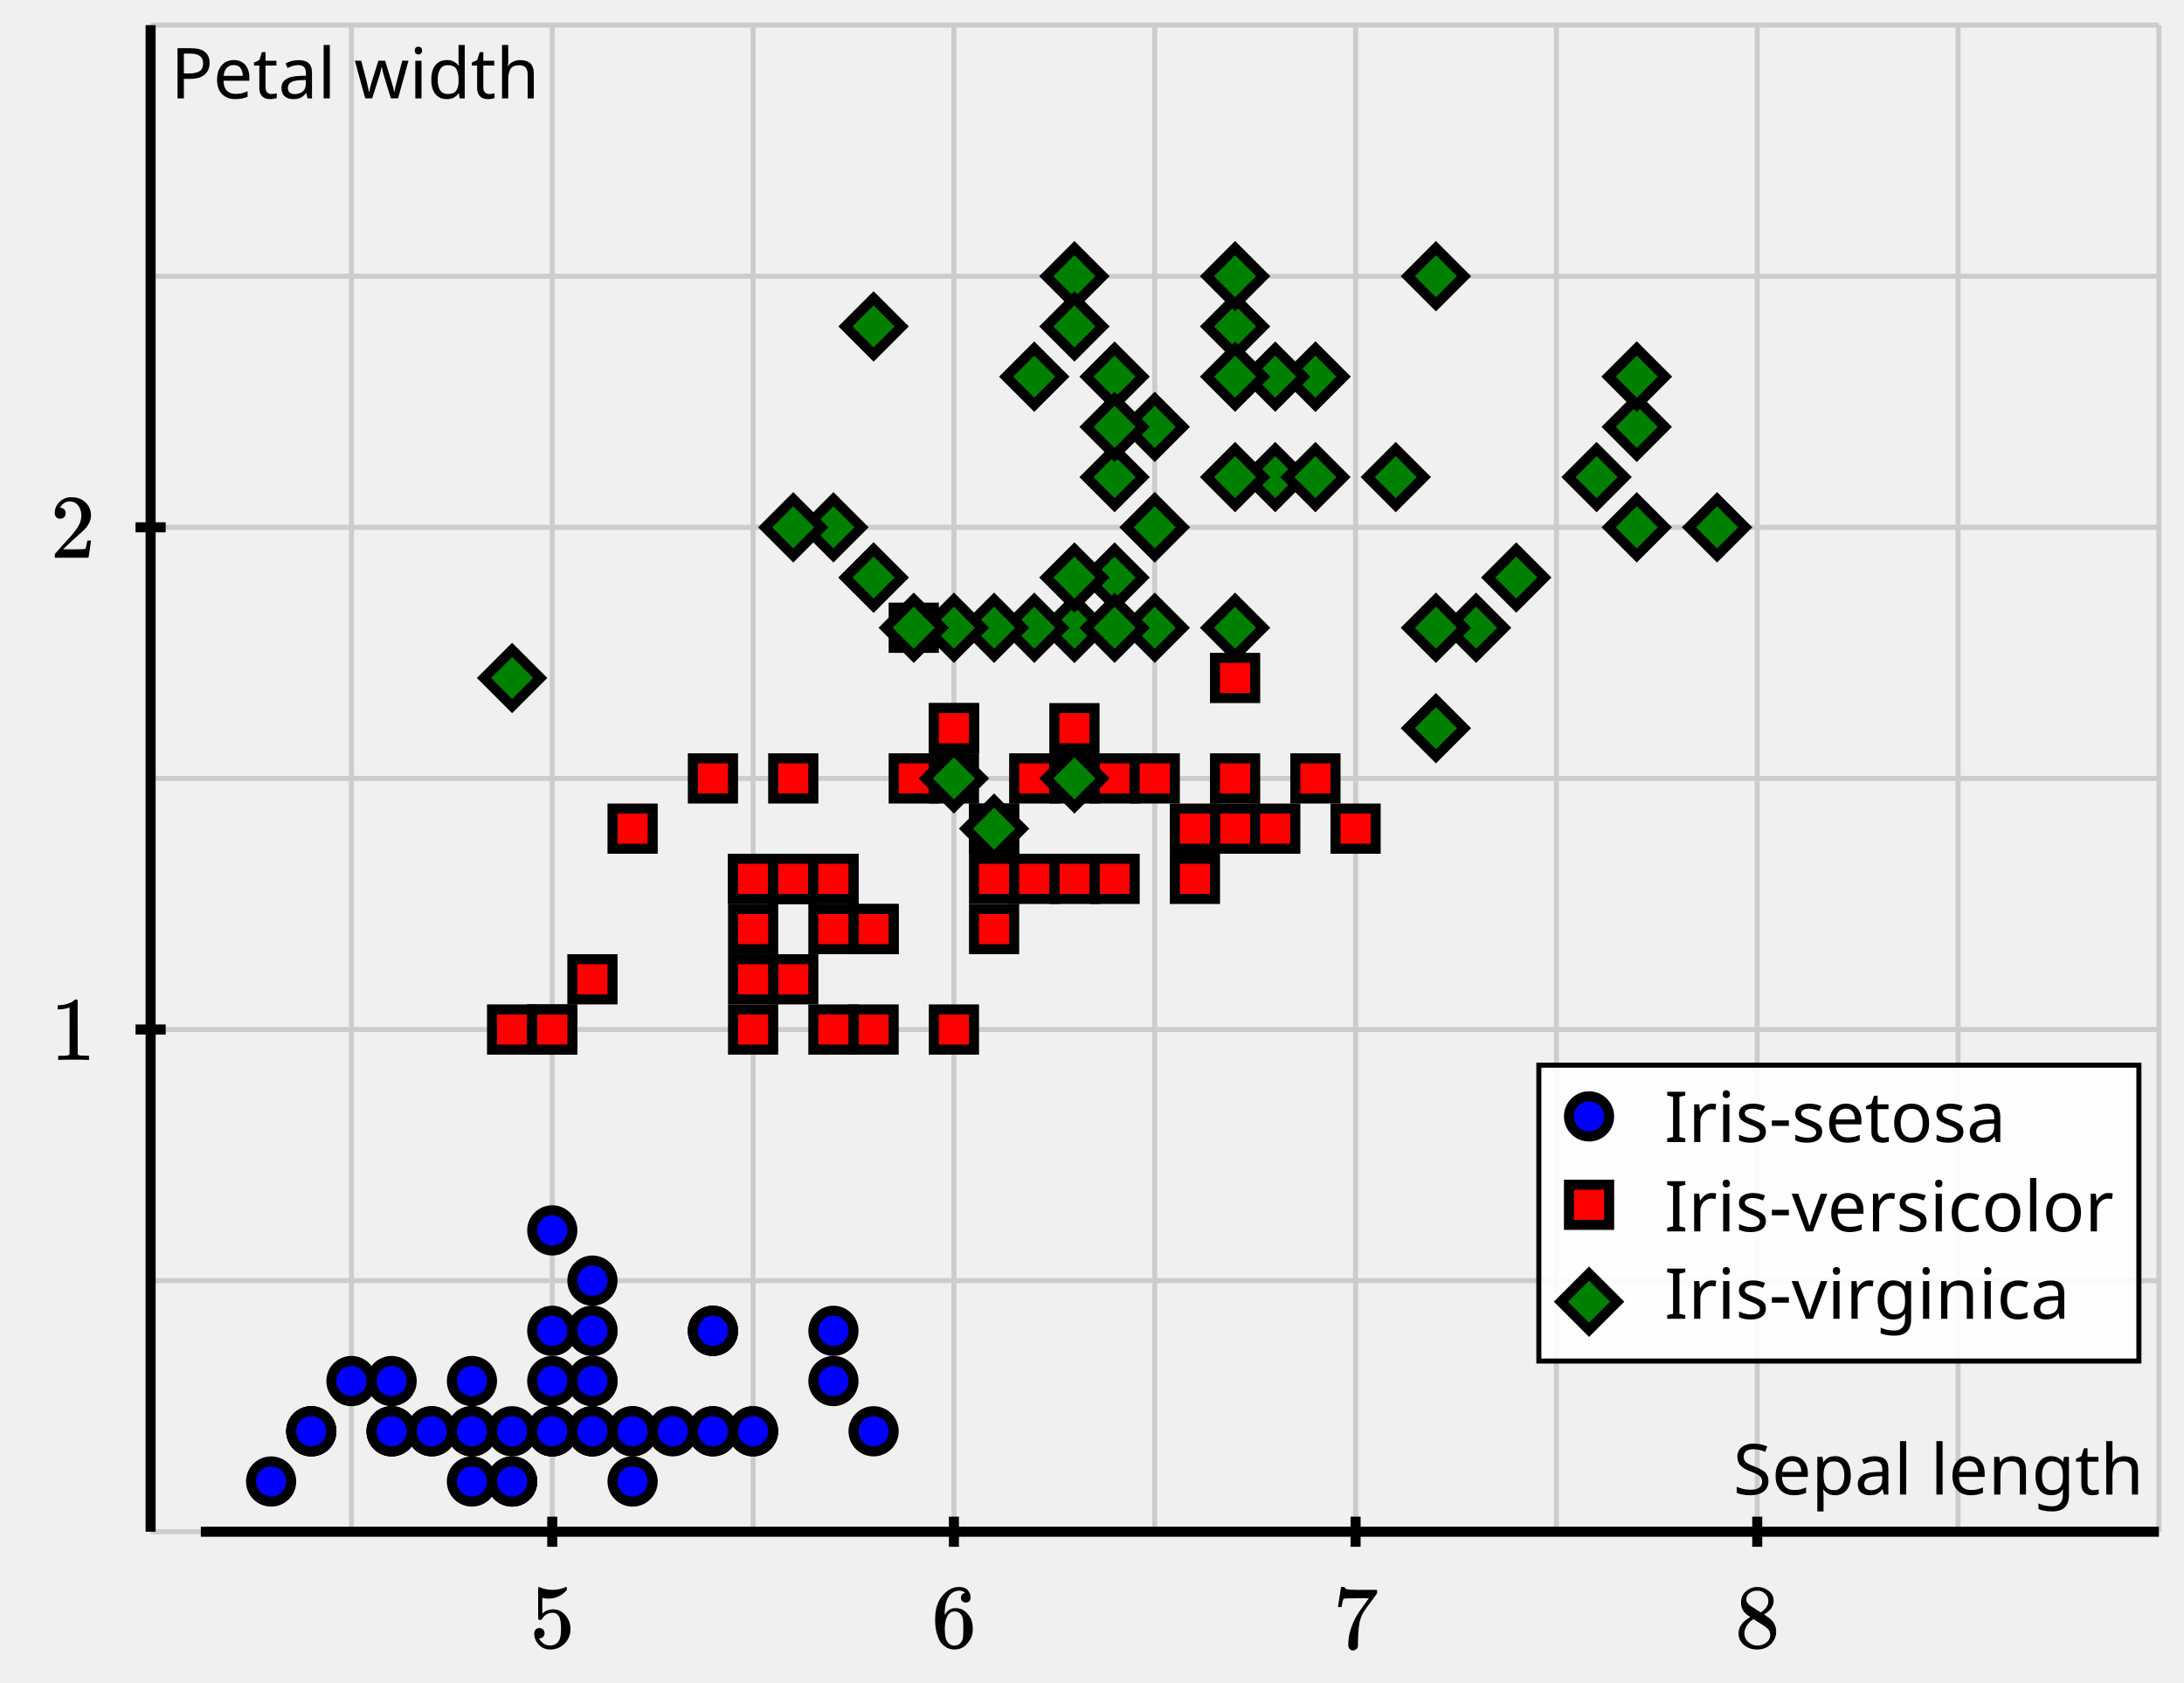
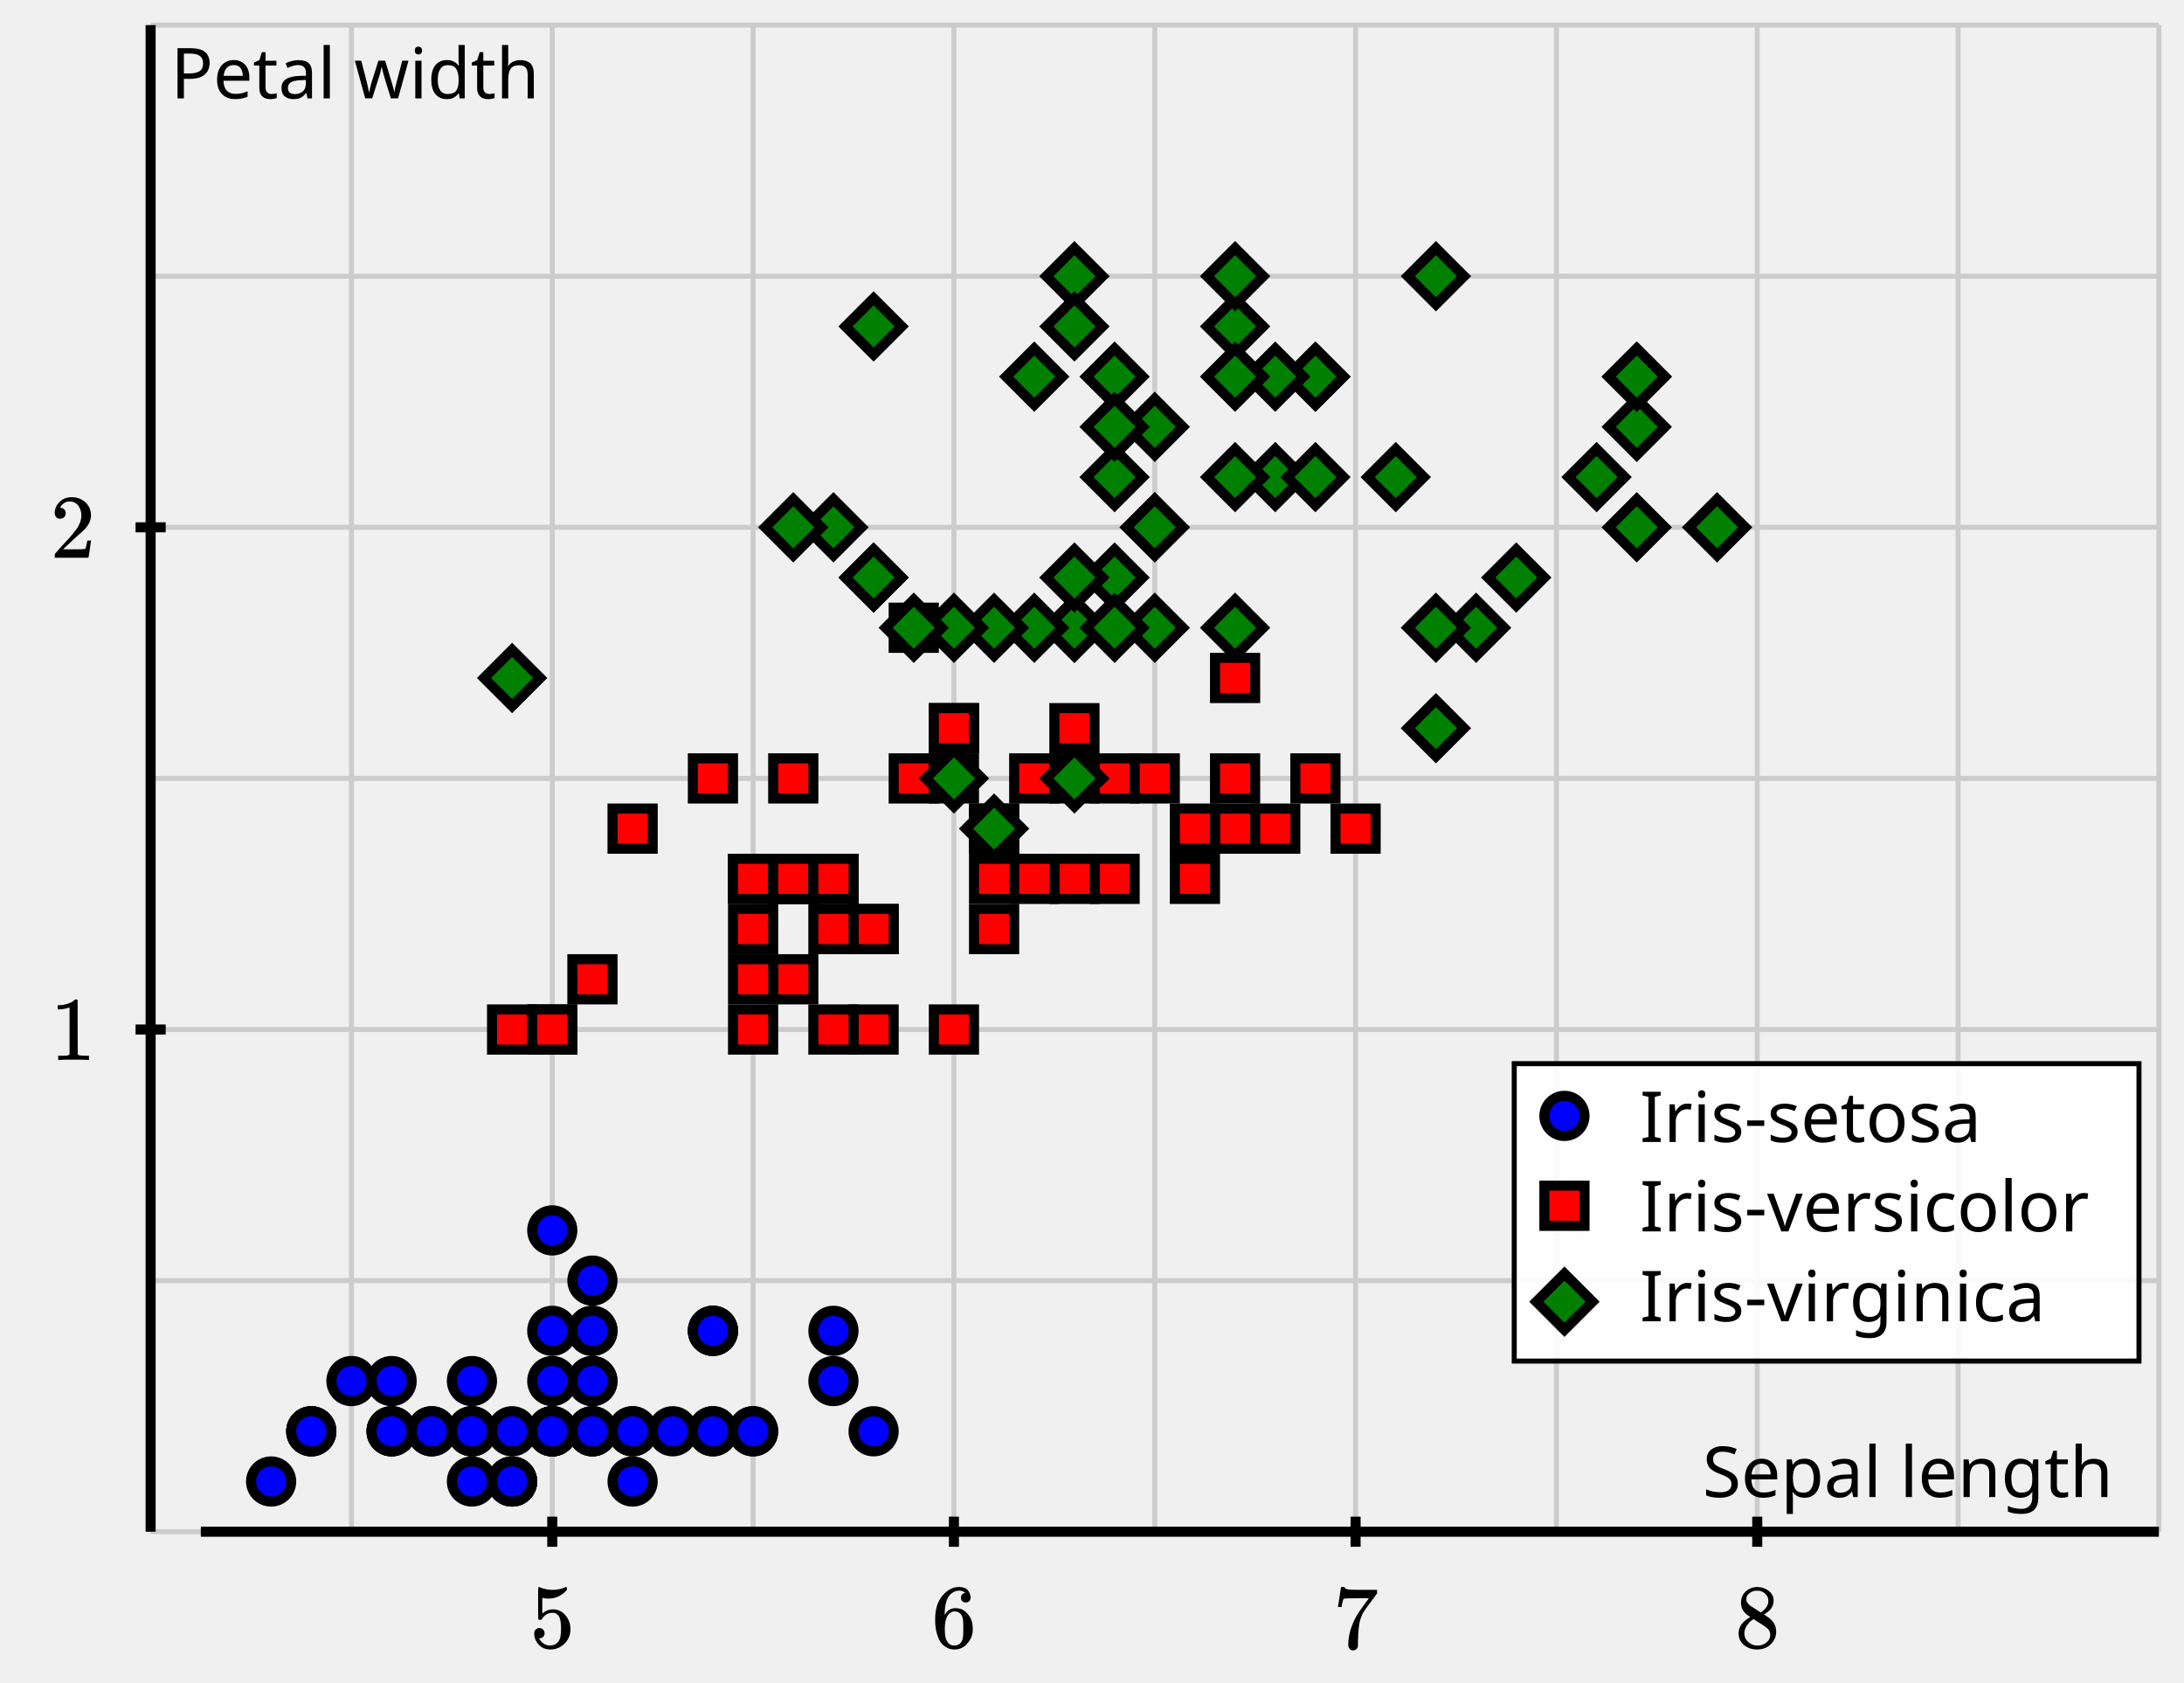
<svg xmlns="http://www.w3.org/2000/svg" xmlns:xlink="http://www.w3.org/1999/xlink" id="iris_scatter-figure" width="435" height="335" viewBox="0 0 435 335">
  <defs>
    <clipPath id="iris_scatter-__clipPath-0">
      <rect x="30.0" y="5.0" width="400.0" height="300.0" />
    </clipPath>
    <clipPath id="iris_scatter-__clipPath-1">
      <rect x="30.0" y="5.0" width="400.0" height="300.0" />
    </clipPath>
  </defs>
  <g id="iris_scatter-grid-axes">
    <g id="iris_scatter-grid" stroke="#ccc" stroke-width="1">
      <line x1="30.0" y1="305.0" x2="30.0" y2="5.0" />
      <line x1="70.0" y1="305.0" x2="70.0" y2="5.0" />
      <line x1="110.0" y1="305.0" x2="110.0" y2="5.0" />
      <line x1="150.0" y1="305.0" x2="150.0" y2="5.0" />
      <line x1="190.0" y1="305.0" x2="190.0" y2="5.0" />
      <line x1="230.0" y1="305.0" x2="230.0" y2="5.0" />
      <line x1="270.0" y1="305.0" x2="270.0" y2="5.0" />
      <line x1="310.0" y1="305.0" x2="310.0" y2="5.0" />
      <line x1="350.0" y1="305.0" x2="350.0" y2="5.0" />
      <line x1="390.0" y1="305.0" x2="390.0" y2="5.0" />
      <line x1="430.0" y1="305.0" x2="430.0" y2="5.0" />
      <line x1="30.0" y1="305.0" x2="430.0" y2="305.0" />
      <line x1="30.0" y1="255.0" x2="430.0" y2="255.0" />
      <line x1="30.0" y1="205.0" x2="430.0" y2="205.0" />
      <line x1="30.0" y1="155.0" x2="430.0" y2="155.0" />
      <line x1="30.0" y1="105.0" x2="430.0" y2="105.0" />
      <line x1="30.0" y1="55.0" x2="430.0" y2="55.0" />
      <line x1="30.0" y1="5.0" x2="430.0" y2="5.0" />
    </g>
    <g id="iris_scatter-axes" stroke="black" stroke-width="2">
      <line id="iris_scatter-__line-18" x1="40.0" y1="305.0" x2="430.0" y2="305.0" stroke="black" stroke-width="2" />
      <g>
        <line id="iris_scatter-__line-19" x1="110.0" y1="308.0" x2="110.0" y2="302.0" />
        <line id="iris_scatter-__line-20" x1="190.0" y1="308.0" x2="190.0" y2="302.0" />
        <line id="iris_scatter-__line-21" x1="270.0" y1="308.0" x2="270.0" y2="302.0" />
        <line id="iris_scatter-__line-22" x1="350.0" y1="308.0" x2="350.0" y2="302.0" />
      </g>
      <line id="iris_scatter-__line-23" x1="30.0" y1="305.0" x2="30.0" y2="5.0" stroke="black" stroke-width="2" />
      <g>
        <line id="iris_scatter-__line-24" x1="27.0" y1="205.0" x2="33.0" y2="205.0" />
        <line id="iris_scatter-__line-25" x1="27.0" y1="105.0" x2="33.0" y2="105.0" />
      </g>
    </g>
-     <g id="iris_scatter-__label-0" transform="translate(427.0,301.0) translate(-81.8,-14.0)">
+     <g id="iris_scatter-__label-0" transform="translate(427.0,301.0) translate(-87.9,-13.5)">
      <g id="iris_scatter-__g-1">
        <text font-family="sans-serif" font-size="14" x="0.0" y="10.6">Sepal length</text>
      </g>
    </g>
    <g id="iris_scatter-__label-1" transform="translate(34.0,9.0) translate(0.0,-0.0)">
      <g id="iris_scatter-__g-2">
        <text font-family="sans-serif" font-size="14" x="0.0" y="10.6">Petal width</text>
      </g>
    </g>
    <g id="iris_scatter-__label-2" transform="translate(110.0,316.0) translate(-4.5,-0.0)">
      <g id="iris_scatter-__g-3">
        <svg style="vertical-align: -0.400px" width="9.048px" height="12.456px" role="img" focusable="false" viewBox="0 -666 500 688" x="0.0" y="0.0">
          <defs>
            <path id="iris_scatter-MJX-1-TEX-N-35" d="M164 157Q164 133 148 117T109 101H102Q148 22 224 22Q294 22 326 82Q345 115 345 210Q345 313 318 349Q292 382 260 382H254Q176 382 136 314Q132 307 129 306T114 304Q97 304 95 310Q93 314 93 485V614Q93 664 98 664Q100 666 102 666Q103 666 123 658T178 642T253 634Q324 634 389 662Q397 666 402 666Q410 666 410 648V635Q328 538 205 538Q174 538 149 544L139 546V374Q158 388 169 396T205 412T256 420Q337 420 393 355T449 201Q449 109 385 44T229 -22Q148 -22 99 32T50 154Q50 178 61 192T84 210T107 214Q132 214 148 197T164 157Z" />
          </defs>
          <g stroke="currentColor" fill="currentColor" stroke-width="0" transform="scale(1,-1)">
            <g data-mml-node="math">
              <g data-mml-node="mtext" data-semantic-type="text" data-semantic-role="integer" data-semantic-font="normal" data-semantic-annotation="clearspeak:unit" data-semantic-id="0" data-semantic-speech="5">
                <use data-c="35" xlink:href="#iris_scatter-MJX-1-TEX-N-35" />
              </g>
            </g>
          </g>
        </svg>
      </g>
    </g>
    <g id="iris_scatter-__label-3" transform="translate(190.0,316.0) translate(-4.5,-0.0)">
      <g id="iris_scatter-__g-4">
        <svg style="vertical-align: -0.400px" width="9.048px" height="12.456px" role="img" focusable="false" viewBox="0 -666 500 688" x="0.0" y="0.0">
          <defs>
            <path id="iris_scatter-MJX-2-TEX-N-36" d="M42 313Q42 476 123 571T303 666Q372 666 402 630T432 550Q432 525 418 510T379 495Q356 495 341 509T326 548Q326 592 373 601Q351 623 311 626Q240 626 194 566Q147 500 147 364L148 360Q153 366 156 373Q197 433 263 433H267Q313 433 348 414Q372 400 396 374T435 317Q456 268 456 210V192Q456 169 451 149Q440 90 387 34T253 -22Q225 -22 199 -14T143 16T92 75T56 172T42 313ZM257 397Q227 397 205 380T171 335T154 278T148 216Q148 133 160 97T198 39Q222 21 251 21Q302 21 329 59Q342 77 347 104T352 209Q352 289 347 316T329 361Q302 397 257 397Z" />
          </defs>
          <g stroke="currentColor" fill="currentColor" stroke-width="0" transform="scale(1,-1)">
            <g data-mml-node="math">
              <g data-mml-node="mtext" data-semantic-type="text" data-semantic-role="integer" data-semantic-font="normal" data-semantic-annotation="clearspeak:unit" data-semantic-id="0" data-semantic-speech="6">
                <use data-c="36" xlink:href="#iris_scatter-MJX-2-TEX-N-36" />
              </g>
            </g>
          </g>
        </svg>
      </g>
    </g>
    <g id="iris_scatter-__label-4" transform="translate(270.0,316.0) translate(-4.5,-0.0)">
      <g id="iris_scatter-__g-5">
        <svg style="vertical-align: -0.400px" width="9.048px" height="12.632px" role="img" focusable="false" viewBox="0 -676 500 698" x="0.0" y="0.0">
          <defs>
            <path id="iris_scatter-MJX-3-TEX-N-37" d="M55 458Q56 460 72 567L88 674Q88 676 108 676H128V672Q128 662 143 655T195 646T364 644H485V605L417 512Q408 500 387 472T360 435T339 403T319 367T305 330T292 284T284 230T278 162T275 80Q275 66 275 52T274 28V19Q270 2 255 -10T221 -22Q210 -22 200 -19T179 0T168 40Q168 198 265 368Q285 400 349 489L395 552H302Q128 552 119 546Q113 543 108 522T98 479L95 458V455H55V458Z" />
          </defs>
          <g stroke="currentColor" fill="currentColor" stroke-width="0" transform="scale(1,-1)">
            <g data-mml-node="math">
              <g data-mml-node="mtext" data-semantic-type="text" data-semantic-role="integer" data-semantic-font="normal" data-semantic-annotation="clearspeak:unit" data-semantic-id="0" data-semantic-speech="7">
                <use data-c="37" xlink:href="#iris_scatter-MJX-3-TEX-N-37" />
              </g>
            </g>
          </g>
        </svg>
      </g>
    </g>
    <g id="iris_scatter-__label-5" transform="translate(350.0,316.0) translate(-4.5,-0.0)">
      <g id="iris_scatter-__g-6">
        <svg style="vertical-align: -0.400px" width="9.048px" height="12.456px" role="img" focusable="false" viewBox="0 -666 500 688" x="0.0" y="0.0">
          <defs>
            <path id="iris_scatter-MJX-4-TEX-N-38" d="M70 417T70 494T124 618T248 666Q319 666 374 624T429 515Q429 485 418 459T392 417T361 389T335 371T324 363L338 354Q352 344 366 334T382 323Q457 264 457 174Q457 95 399 37T249 -22Q159 -22 101 29T43 155Q43 263 172 335L154 348Q133 361 127 368Q70 417 70 494ZM286 386L292 390Q298 394 301 396T311 403T323 413T334 425T345 438T355 454T364 471T369 491T371 513Q371 556 342 586T275 624Q268 625 242 625Q201 625 165 599T128 534Q128 511 141 492T167 463T217 431Q224 426 228 424L286 386ZM250 21Q308 21 350 55T392 137Q392 154 387 169T375 194T353 216T330 234T301 253T274 270Q260 279 244 289T218 306L210 311Q204 311 181 294T133 239T107 157Q107 98 150 60T250 21Z" />
          </defs>
          <g stroke="currentColor" fill="currentColor" stroke-width="0" transform="scale(1,-1)">
            <g data-mml-node="math">
              <g data-mml-node="mtext" data-semantic-type="text" data-semantic-role="integer" data-semantic-font="normal" data-semantic-annotation="clearspeak:unit" data-semantic-id="0" data-semantic-speech="8">
                <use data-c="38" xlink:href="#iris_scatter-MJX-4-TEX-N-38" />
              </g>
            </g>
          </g>
        </svg>
      </g>
    </g>
    <g id="iris_scatter-__label-6" transform="translate(19.0,205.0) translate(-9.0,-6.0)">
      <g id="iris_scatter-__g-7">
        <svg style="vertical-align: 0.000px" width="9.048px" height="12.056px" role="img" focusable="false" viewBox="0 -666 500 666" x="0.0" y="0.0">
          <defs>
            <path id="iris_scatter-MJX-5-TEX-N-31" d="M213 578L200 573Q186 568 160 563T102 556H83V602H102Q149 604 189 617T245 641T273 663Q275 666 285 666Q294 666 302 660V361L303 61Q310 54 315 52T339 48T401 46H427V0H416Q395 3 257 3Q121 3 100 0H88V46H114Q136 46 152 46T177 47T193 50T201 52T207 57T213 61V578Z" />
          </defs>
          <g stroke="currentColor" fill="currentColor" stroke-width="0" transform="scale(1,-1)">
            <g data-mml-node="math">
              <g data-mml-node="mtext" data-semantic-type="text" data-semantic-role="integer" data-semantic-font="normal" data-semantic-annotation="clearspeak:unit" data-semantic-id="0" data-semantic-speech="1">
                <use data-c="31" xlink:href="#iris_scatter-MJX-5-TEX-N-31" />
              </g>
            </g>
          </g>
        </svg>
      </g>
    </g>
    <g id="iris_scatter-__label-7" transform="translate(19.0,105.0) translate(-9.0,-6.0)">
      <g id="iris_scatter-__g-8">
        <svg style="vertical-align: 0.000px" width="9.048px" height="12.056px" role="img" focusable="false" viewBox="0 -666 500 666" x="0.0" y="0.0">
          <defs>
            <path id="iris_scatter-MJX-6-TEX-N-32" d="M109 429Q82 429 66 447T50 491Q50 562 103 614T235 666Q326 666 387 610T449 465Q449 422 429 383T381 315T301 241Q265 210 201 149L142 93L218 92Q375 92 385 97Q392 99 409 186V189H449V186Q448 183 436 95T421 3V0H50V19V31Q50 38 56 46T86 81Q115 113 136 137Q145 147 170 174T204 211T233 244T261 278T284 308T305 340T320 369T333 401T340 431T343 464Q343 527 309 573T212 619Q179 619 154 602T119 569T109 550Q109 549 114 549Q132 549 151 535T170 489Q170 464 154 447T109 429Z" />
          </defs>
          <g stroke="currentColor" fill="currentColor" stroke-width="0" transform="scale(1,-1)">
            <g data-mml-node="math">
              <g data-mml-node="mtext" data-semantic-type="text" data-semantic-role="integer" data-semantic-font="normal" data-semantic-annotation="clearspeak:unit" data-semantic-id="0" data-semantic-speech="2">
                <use data-c="32" xlink:href="#iris_scatter-MJX-6-TEX-N-32" />
              </g>
            </g>
          </g>
        </svg>
      </g>
    </g>
  </g>
  <g id="iris_scatter-setosa">
    <circle id="iris_scatter-setosa-point-point_0" cx="118.0" cy="285.0" r="4" stroke="black" stroke-width="2" fill="blue" />
    <circle id="iris_scatter-setosa-point-point_1" cx="102.0" cy="285.0" r="4" stroke="black" stroke-width="2" fill="blue" />
    <circle id="iris_scatter-setosa-point-point_2" cx="86.0" cy="285.0" r="4" stroke="black" stroke-width="2" fill="blue" />
    <circle id="iris_scatter-setosa-point-point_3" cx="78.0" cy="285.0" r="4" stroke="black" stroke-width="2" fill="blue" />
    <circle id="iris_scatter-setosa-point-point_4" cx="110.0" cy="285.0" r="4" stroke="black" stroke-width="2" fill="blue" />
    <circle id="iris_scatter-setosa-point-point_5" cx="142.0" cy="265.0" r="4" stroke="black" stroke-width="2" fill="blue" />
    <circle id="iris_scatter-setosa-point-point_6" cx="78.0" cy="275.0" r="4" stroke="black" stroke-width="2" fill="blue" />
    <circle id="iris_scatter-setosa-point-point_7" cx="110.0" cy="285.0" r="4" stroke="black" stroke-width="2" fill="blue" />
    <circle id="iris_scatter-setosa-point-point_8" cx="62.0" cy="285.0" r="4" stroke="black" stroke-width="2" fill="blue" />
    <circle id="iris_scatter-setosa-point-point_9" cx="102.0" cy="295.0" r="4" stroke="black" stroke-width="2" fill="blue" />
    <circle id="iris_scatter-setosa-point-point_10" cx="142.0" cy="285.0" r="4" stroke="black" stroke-width="2" fill="blue" />
    <circle id="iris_scatter-setosa-point-point_11" cx="94.0" cy="285.0" r="4" stroke="black" stroke-width="2" fill="blue" />
    <circle id="iris_scatter-setosa-point-point_12" cx="94.0" cy="295.0" r="4" stroke="black" stroke-width="2" fill="blue" />
    <circle id="iris_scatter-setosa-point-point_13" cx="54.0" cy="295.0" r="4" stroke="black" stroke-width="2" fill="blue" />
    <circle id="iris_scatter-setosa-point-point_14" cx="174.0" cy="285.0" r="4" stroke="black" stroke-width="2" fill="blue" />
    <circle id="iris_scatter-setosa-point-point_15" cx="166.0" cy="265.0" r="4" stroke="black" stroke-width="2" fill="blue" />
    <circle id="iris_scatter-setosa-point-point_16" cx="142.0" cy="265.0" r="4" stroke="black" stroke-width="2" fill="blue" />
    <circle id="iris_scatter-setosa-point-point_17" cx="118.0" cy="275.0" r="4" stroke="black" stroke-width="2" fill="blue" />
    <circle id="iris_scatter-setosa-point-point_18" cx="166.0" cy="275.0" r="4" stroke="black" stroke-width="2" fill="blue" />
    <circle id="iris_scatter-setosa-point-point_19" cx="118.0" cy="275.0" r="4" stroke="black" stroke-width="2" fill="blue" />
    <circle id="iris_scatter-setosa-point-point_20" cx="142.0" cy="285.0" r="4" stroke="black" stroke-width="2" fill="blue" />
    <circle id="iris_scatter-setosa-point-point_21" cx="118.0" cy="265.0" r="4" stroke="black" stroke-width="2" fill="blue" />
    <circle id="iris_scatter-setosa-point-point_22" cx="78.0" cy="285.0" r="4" stroke="black" stroke-width="2" fill="blue" />
    <circle id="iris_scatter-setosa-point-point_23" cx="118.0" cy="255.0" r="4" stroke="black" stroke-width="2" fill="blue" />
    <circle id="iris_scatter-setosa-point-point_24" cx="94.0" cy="285.0" r="4" stroke="black" stroke-width="2" fill="blue" />
    <circle id="iris_scatter-setosa-point-point_25" cx="110.0" cy="285.0" r="4" stroke="black" stroke-width="2" fill="blue" />
    <circle id="iris_scatter-setosa-point-point_26" cx="110.0" cy="265.0" r="4" stroke="black" stroke-width="2" fill="blue" />
    <circle id="iris_scatter-setosa-point-point_27" cx="126.0" cy="285.0" r="4" stroke="black" stroke-width="2" fill="blue" />
    <circle id="iris_scatter-setosa-point-point_28" cx="126.0" cy="285.0" r="4" stroke="black" stroke-width="2" fill="blue" />
    <circle id="iris_scatter-setosa-point-point_29" cx="86.0" cy="285.0" r="4" stroke="black" stroke-width="2" fill="blue" />
    <circle id="iris_scatter-setosa-point-point_30" cx="94.0" cy="285.0" r="4" stroke="black" stroke-width="2" fill="blue" />
    <circle id="iris_scatter-setosa-point-point_31" cx="142.0" cy="265.0" r="4" stroke="black" stroke-width="2" fill="blue" />
    <circle id="iris_scatter-setosa-point-point_32" cx="126.0" cy="295.0" r="4" stroke="black" stroke-width="2" fill="blue" />
    <circle id="iris_scatter-setosa-point-point_33" cx="150.0" cy="285.0" r="4" stroke="black" stroke-width="2" fill="blue" />
    <circle id="iris_scatter-setosa-point-point_34" cx="102.0" cy="295.0" r="4" stroke="black" stroke-width="2" fill="blue" />
    <circle id="iris_scatter-setosa-point-point_35" cx="110.0" cy="285.0" r="4" stroke="black" stroke-width="2" fill="blue" />
    <circle id="iris_scatter-setosa-point-point_36" cx="150.0" cy="285.0" r="4" stroke="black" stroke-width="2" fill="blue" />
    <circle id="iris_scatter-setosa-point-point_37" cx="102.0" cy="295.0" r="4" stroke="black" stroke-width="2" fill="blue" />
    <circle id="iris_scatter-setosa-point-point_38" cx="62.0" cy="285.0" r="4" stroke="black" stroke-width="2" fill="blue" />
    <circle id="iris_scatter-setosa-point-point_39" cx="118.0" cy="285.0" r="4" stroke="black" stroke-width="2" fill="blue" />
    <circle id="iris_scatter-setosa-point-point_40" cx="110.0" cy="275.0" r="4" stroke="black" stroke-width="2" fill="blue" />
    <circle id="iris_scatter-setosa-point-point_41" cx="70.0" cy="275.0" r="4" stroke="black" stroke-width="2" fill="blue" />
    <circle id="iris_scatter-setosa-point-point_42" cx="62.0" cy="285.0" r="4" stroke="black" stroke-width="2" fill="blue" />
    <circle id="iris_scatter-setosa-point-point_43" cx="110.0" cy="245.0" r="4" stroke="black" stroke-width="2" fill="blue" />
    <circle id="iris_scatter-setosa-point-point_44" cx="118.0" cy="265.0" r="4" stroke="black" stroke-width="2" fill="blue" />
    <circle id="iris_scatter-setosa-point-point_45" cx="94.0" cy="275.0" r="4" stroke="black" stroke-width="2" fill="blue" />
    <circle id="iris_scatter-setosa-point-point_46" cx="118.0" cy="285.0" r="4" stroke="black" stroke-width="2" fill="blue" />
    <circle id="iris_scatter-setosa-point-point_47" cx="78.0" cy="285.0" r="4" stroke="black" stroke-width="2" fill="blue" />
    <circle id="iris_scatter-setosa-point-point_48" cx="134.0" cy="285.0" r="4" stroke="black" stroke-width="2" fill="blue" />
    <circle id="iris_scatter-setosa-point-point_49" cx="110.0" cy="285.0" r="4" stroke="black" stroke-width="2" fill="blue" />
  </g>
  <g id="iris_scatter-versicolor">
    <rect id="iris_scatter-versicolor-point-point_0" x="266.0" y="161.0" width="8.0" height="8.0" stroke="black" stroke-width="2" fill="red" />
    <rect id="iris_scatter-versicolor-point-point_1" x="218.0" y="151.0" width="8.0" height="8.0" stroke="black" stroke-width="2" fill="red" />
    <rect id="iris_scatter-versicolor-point-point_2" x="258.0" y="151.0" width="8.0" height="8.0" stroke="black" stroke-width="2" fill="red" />
    <rect id="iris_scatter-versicolor-point-point_3" x="146.0" y="171.0" width="8.0" height="8.0" stroke="black" stroke-width="2" fill="red" />
    <rect id="iris_scatter-versicolor-point-point_4" x="226.0" y="151.0" width="8.0" height="8.0" stroke="black" stroke-width="2" fill="red" />
    <rect id="iris_scatter-versicolor-point-point_5" x="162.0" y="171.0" width="8.0" height="8.0" stroke="black" stroke-width="2" fill="red" />
    <rect id="iris_scatter-versicolor-point-point_6" x="210.0" y="141.0" width="8.0" height="8.0" stroke="black" stroke-width="2" fill="red" />
    <rect id="iris_scatter-versicolor-point-point_7" x="98.0" y="201.0" width="8.0" height="8.0" stroke="black" stroke-width="2" fill="red" />
    <rect id="iris_scatter-versicolor-point-point_8" x="234.0" y="171.0" width="8.0" height="8.0" stroke="black" stroke-width="2" fill="red" />
    <rect id="iris_scatter-versicolor-point-point_9" x="122.0" y="161.0" width="8.0" height="8.0" stroke="black" stroke-width="2" fill="red" />
    <rect id="iris_scatter-versicolor-point-point_10" x="106.0" y="201.0" width="8.0" height="8.0" stroke="black" stroke-width="2" fill="red" />
    <rect id="iris_scatter-versicolor-point-point_11" x="178.0" y="151.0" width="8.0" height="8.0" stroke="black" stroke-width="2" fill="red" />
    <rect id="iris_scatter-versicolor-point-point_12" x="186.0" y="201.0" width="8.0" height="8.0" stroke="black" stroke-width="2" fill="red" />
    <rect id="iris_scatter-versicolor-point-point_13" x="194.0" y="161.0" width="8.0" height="8.0" stroke="black" stroke-width="2" fill="red" />
    <rect id="iris_scatter-versicolor-point-point_14" x="154.0" y="171.0" width="8.0" height="8.0" stroke="black" stroke-width="2" fill="red" />
    <rect id="iris_scatter-versicolor-point-point_15" x="242.0" y="161.0" width="8.0" height="8.0" stroke="black" stroke-width="2" fill="red" />
    <rect id="iris_scatter-versicolor-point-point_16" x="154.0" y="151.0" width="8.0" height="8.0" stroke="black" stroke-width="2" fill="red" />
    <rect id="iris_scatter-versicolor-point-point_17" x="170.0" y="201.0" width="8.0" height="8.0" stroke="black" stroke-width="2" fill="red" />
    <rect id="iris_scatter-versicolor-point-point_18" x="202.0" y="151.0" width="8.0" height="8.0" stroke="black" stroke-width="2" fill="red" />
    <rect id="iris_scatter-versicolor-point-point_19" x="154.0" y="191.0" width="8.0" height="8.0" stroke="black" stroke-width="2" fill="red" />
    <rect id="iris_scatter-versicolor-point-point_20" x="178.0" y="121.0" width="8.0" height="8.0" stroke="black" stroke-width="2" fill="red" />
    <rect id="iris_scatter-versicolor-point-point_21" x="194.0" y="171.0" width="8.0" height="8.0" stroke="black" stroke-width="2" fill="red" />
    <rect id="iris_scatter-versicolor-point-point_22" x="210.0" y="151.0" width="8.0" height="8.0" stroke="black" stroke-width="2" fill="red" />
    <rect id="iris_scatter-versicolor-point-point_23" x="194.0" y="181.0" width="8.0" height="8.0" stroke="black" stroke-width="2" fill="red" />
    <rect id="iris_scatter-versicolor-point-point_24" x="218.0" y="171.0" width="8.0" height="8.0" stroke="black" stroke-width="2" fill="red" />
    <rect id="iris_scatter-versicolor-point-point_25" x="234.0" y="161.0" width="8.0" height="8.0" stroke="black" stroke-width="2" fill="red" />
    <rect id="iris_scatter-versicolor-point-point_26" x="250.0" y="161.0" width="8.0" height="8.0" stroke="black" stroke-width="2" fill="red" />
    <rect id="iris_scatter-versicolor-point-point_27" x="242.0" y="131.0" width="8.0" height="8.0" stroke="black" stroke-width="2" fill="red" />
    <rect id="iris_scatter-versicolor-point-point_28" x="186.0" y="151.0" width="8.0" height="8.0" stroke="black" stroke-width="2" fill="red" />
    <rect id="iris_scatter-versicolor-point-point_29" x="162.0" y="201.0" width="8.0" height="8.0" stroke="black" stroke-width="2" fill="red" />
    <rect id="iris_scatter-versicolor-point-point_30" x="146.0" y="191.0" width="8.0" height="8.0" stroke="black" stroke-width="2" fill="red" />
    <rect id="iris_scatter-versicolor-point-point_31" x="146.0" y="201.0" width="8.0" height="8.0" stroke="black" stroke-width="2" fill="red" />
    <rect id="iris_scatter-versicolor-point-point_32" x="170.0" y="181.0" width="8.0" height="8.0" stroke="black" stroke-width="2" fill="red" />
    <rect id="iris_scatter-versicolor-point-point_33" x="186.0" y="141.0" width="8.0" height="8.0" stroke="black" stroke-width="2" fill="red" />
    <rect id="iris_scatter-versicolor-point-point_34" x="138.0" y="151.0" width="8.0" height="8.0" stroke="black" stroke-width="2" fill="red" />
    <rect id="iris_scatter-versicolor-point-point_35" x="186.0" y="141.0" width="8.0" height="8.0" stroke="black" stroke-width="2" fill="red" />
    <rect id="iris_scatter-versicolor-point-point_36" x="242.0" y="151.0" width="8.0" height="8.0" stroke="black" stroke-width="2" fill="red" />
    <rect id="iris_scatter-versicolor-point-point_37" x="210.0" y="171.0" width="8.0" height="8.0" stroke="black" stroke-width="2" fill="red" />
    <rect id="iris_scatter-versicolor-point-point_38" x="154.0" y="171.0" width="8.0" height="8.0" stroke="black" stroke-width="2" fill="red" />
    <rect id="iris_scatter-versicolor-point-point_39" x="146.0" y="171.0" width="8.0" height="8.0" stroke="black" stroke-width="2" fill="red" />
    <rect id="iris_scatter-versicolor-point-point_40" x="146.0" y="181.0" width="8.0" height="8.0" stroke="black" stroke-width="2" fill="red" />
    <rect id="iris_scatter-versicolor-point-point_41" x="194.0" y="161.0" width="8.0" height="8.0" stroke="black" stroke-width="2" fill="red" />
    <rect id="iris_scatter-versicolor-point-point_42" x="170.0" y="181.0" width="8.0" height="8.0" stroke="black" stroke-width="2" fill="red" />
    <rect id="iris_scatter-versicolor-point-point_43" x="106.0" y="201.0" width="8.0" height="8.0" stroke="black" stroke-width="2" fill="red" />
    <rect id="iris_scatter-versicolor-point-point_44" x="154.0" y="171.0" width="8.0" height="8.0" stroke="black" stroke-width="2" fill="red" />
    <rect id="iris_scatter-versicolor-point-point_45" x="162.0" y="181.0" width="8.0" height="8.0" stroke="black" stroke-width="2" fill="red" />
    <rect id="iris_scatter-versicolor-point-point_46" x="162.0" y="171.0" width="8.0" height="8.0" stroke="black" stroke-width="2" fill="red" />
    <rect id="iris_scatter-versicolor-point-point_47" x="202.0" y="171.0" width="8.0" height="8.0" stroke="black" stroke-width="2" fill="red" />
    <rect id="iris_scatter-versicolor-point-point_48" x="114.0" y="191.0" width="8.0" height="8.0" stroke="black" stroke-width="2" fill="red" />
    <rect id="iris_scatter-versicolor-point-point_49" x="162.0" y="171.0" width="8.0" height="8.0" stroke="black" stroke-width="2" fill="red" />
  </g>
  <g id="iris_scatter-virginica">
    <polygon id="iris_scatter-virginica-point-point_0" points="214.0,49.4 219.6,55.0 214.0,60.6 208.4,55.0" stroke="black" stroke-width="2" fill="green" />
    <polygon id="iris_scatter-virginica-point-point_1" points="174.0,109.4 179.6,115.0 174.0,120.6 168.4,115.0" stroke="black" stroke-width="2" fill="green" />
    <polygon id="iris_scatter-virginica-point-point_2" points="278.0,89.4 283.6,95.0 278.0,100.6 272.4,95.0" stroke="black" stroke-width="2" fill="green" />
    <polygon id="iris_scatter-virginica-point-point_3" points="214.0,119.4 219.6,125.0 214.0,130.6 208.4,125.0" stroke="black" stroke-width="2" fill="green" />
    <polygon id="iris_scatter-virginica-point-point_4" points="230.0,79.4 235.6,85.0 230.0,90.6 224.4,85.0" stroke="black" stroke-width="2" fill="green" />
    <polygon id="iris_scatter-virginica-point-point_5" points="318.0,89.4 323.6,95.0 318.0,100.6 312.4,95.0" stroke="black" stroke-width="2" fill="green" />
    <polygon id="iris_scatter-virginica-point-point_6" points="102.0,129.4 107.6,135.0 102.0,140.6 96.4,135.0" stroke="black" stroke-width="2" fill="green" />
    <polygon id="iris_scatter-virginica-point-point_7" points="294.0,119.4 299.6,125.0 294.0,130.6 288.4,125.0" stroke="black" stroke-width="2" fill="green" />
    <polygon id="iris_scatter-virginica-point-point_8" points="246.0,119.4 251.6,125.0 246.0,130.6 240.4,125.0" stroke="black" stroke-width="2" fill="green" />
    <polygon id="iris_scatter-virginica-point-point_9" points="286.0,49.4 291.6,55.0 286.0,60.6 280.4,55.0" stroke="black" stroke-width="2" fill="green" />
    <polygon id="iris_scatter-virginica-point-point_10" points="230.0,99.4 235.6,105.0 230.0,110.6 224.4,105.0" stroke="black" stroke-width="2" fill="green" />
    <polygon id="iris_scatter-virginica-point-point_11" points="222.0,109.4 227.6,115.0 222.0,120.6 216.4,115.0" stroke="black" stroke-width="2" fill="green" />
    <polygon id="iris_scatter-virginica-point-point_12" points="254.0,89.4 259.6,95.0 254.0,100.6 248.4,95.0" stroke="black" stroke-width="2" fill="green" />
    <polygon id="iris_scatter-virginica-point-point_13" points="166.0,99.4 171.6,105.0 166.0,110.6 160.4,105.0" stroke="black" stroke-width="2" fill="green" />
    <polygon id="iris_scatter-virginica-point-point_14" points="174.0,59.4 179.6,65.0 174.0,70.6 168.4,65.0" stroke="black" stroke-width="2" fill="green" />
    <polygon id="iris_scatter-virginica-point-point_15" points="222.0,69.4 227.6,75.0 222.0,80.6 216.4,75.0" stroke="black" stroke-width="2" fill="green" />
    <polygon id="iris_scatter-virginica-point-point_16" points="230.0,119.4 235.6,125.0 230.0,130.6 224.4,125.0" stroke="black" stroke-width="2" fill="green" />
    <polygon id="iris_scatter-virginica-point-point_17" points="326.0,79.4 331.6,85.0 326.0,90.6 320.4,85.0" stroke="black" stroke-width="2" fill="green" />
    <polygon id="iris_scatter-virginica-point-point_18" points="326.0,69.4 331.6,75.0 326.0,80.6 320.4,75.0" stroke="black" stroke-width="2" fill="green" />
    <polygon id="iris_scatter-virginica-point-point_19" points="190.0,149.4 195.6,155.0 190.0,160.6 184.4,155.0" stroke="black" stroke-width="2" fill="green" />
    <polygon id="iris_scatter-virginica-point-point_20" points="262.0,69.4 267.6,75.0 262.0,80.6 256.4,75.0" stroke="black" stroke-width="2" fill="green" />
    <polygon id="iris_scatter-virginica-point-point_21" points="158.0,99.4 163.6,105.0 158.0,110.6 152.4,105.0" stroke="black" stroke-width="2" fill="green" />
    <polygon id="iris_scatter-virginica-point-point_22" points="326.0,99.4 331.6,105.0 326.0,110.6 320.4,105.0" stroke="black" stroke-width="2" fill="green" />
    <polygon id="iris_scatter-virginica-point-point_23" points="214.0,119.4 219.6,125.0 214.0,130.6 208.4,125.0" stroke="black" stroke-width="2" fill="green" />
    <polygon id="iris_scatter-virginica-point-point_24" points="246.0,89.4 251.6,95.0 246.0,100.6 240.4,95.0" stroke="black" stroke-width="2" fill="green" />
    <polygon id="iris_scatter-virginica-point-point_25" points="286.0,119.4 291.6,125.0 286.0,130.6 280.4,125.0" stroke="black" stroke-width="2" fill="green" />
    <polygon id="iris_scatter-virginica-point-point_26" points="206.0,119.4 211.6,125.0 206.0,130.6 200.4,125.0" stroke="black" stroke-width="2" fill="green" />
    <polygon id="iris_scatter-virginica-point-point_27" points="198.0,119.4 203.6,125.0 198.0,130.6 192.4,125.0" stroke="black" stroke-width="2" fill="green" />
    <polygon id="iris_scatter-virginica-point-point_28" points="222.0,89.4 227.6,95.0 222.0,100.6 216.4,95.0" stroke="black" stroke-width="2" fill="green" />
    <polygon id="iris_scatter-virginica-point-point_29" points="286.0,139.4 291.6,145.0 286.0,150.6 280.4,145.0" stroke="black" stroke-width="2" fill="green" />
    <polygon id="iris_scatter-virginica-point-point_30" points="302.0,109.4 307.6,115.0 302.0,120.6 296.4,115.0" stroke="black" stroke-width="2" fill="green" />
    <polygon id="iris_scatter-virginica-point-point_31" points="342.0,99.4 347.6,105.0 342.0,110.6 336.4,105.0" stroke="black" stroke-width="2" fill="green" />
    <polygon id="iris_scatter-virginica-point-point_32" points="222.0,79.4 227.6,85.0 222.0,90.6 216.4,85.0" stroke="black" stroke-width="2" fill="green" />
    <polygon id="iris_scatter-virginica-point-point_33" points="214.0,149.4 219.6,155.0 214.0,160.6 208.4,155.0" stroke="black" stroke-width="2" fill="green" />
    <polygon id="iris_scatter-virginica-point-point_34" points="198.0,159.4 203.6,165.0 198.0,170.6 192.4,165.0" stroke="black" stroke-width="2" fill="green" />
    <polygon id="iris_scatter-virginica-point-point_35" points="326.0,69.4 331.6,75.0 326.0,80.6 320.4,75.0" stroke="black" stroke-width="2" fill="green" />
    <polygon id="iris_scatter-virginica-point-point_36" points="214.0,59.4 219.6,65.0 214.0,70.6 208.4,65.0" stroke="black" stroke-width="2" fill="green" />
    <polygon id="iris_scatter-virginica-point-point_37" points="222.0,119.4 227.6,125.0 222.0,130.6 216.4,125.0" stroke="black" stroke-width="2" fill="green" />
    <polygon id="iris_scatter-virginica-point-point_38" points="190.0,119.4 195.6,125.0 190.0,130.6 184.4,125.0" stroke="black" stroke-width="2" fill="green" />
    <polygon id="iris_scatter-virginica-point-point_39" points="262.0,89.4 267.6,95.0 262.0,100.6 256.4,95.0" stroke="black" stroke-width="2" fill="green" />
    <polygon id="iris_scatter-virginica-point-point_40" points="246.0,59.4 251.6,65.0 246.0,70.6 240.4,65.0" stroke="black" stroke-width="2" fill="green" />
    <polygon id="iris_scatter-virginica-point-point_41" points="262.0,69.4 267.6,75.0 262.0,80.6 256.4,75.0" stroke="black" stroke-width="2" fill="green" />
    <polygon id="iris_scatter-virginica-point-point_42" points="174.0,109.4 179.6,115.0 174.0,120.6 168.4,115.0" stroke="black" stroke-width="2" fill="green" />
    <polygon id="iris_scatter-virginica-point-point_43" points="254.0,69.4 259.6,75.0 254.0,80.6 248.4,75.0" stroke="black" stroke-width="2" fill="green" />
    <polygon id="iris_scatter-virginica-point-point_44" points="246.0,49.4 251.6,55.0 246.0,60.6 240.4,55.0" stroke="black" stroke-width="2" fill="green" />
    <polygon id="iris_scatter-virginica-point-point_45" points="246.0,69.4 251.6,75.0 246.0,80.6 240.4,75.0" stroke="black" stroke-width="2" fill="green" />
    <polygon id="iris_scatter-virginica-point-point_46" points="214.0,109.4 219.6,115.0 214.0,120.6 208.4,115.0" stroke="black" stroke-width="2" fill="green" />
    <polygon id="iris_scatter-virginica-point-point_47" points="230.0,99.4 235.6,105.0 230.0,110.6 224.4,105.0" stroke="black" stroke-width="2" fill="green" />
    <polygon id="iris_scatter-virginica-point-point_48" points="206.0,69.4 211.6,75.0 206.0,80.6 200.4,75.0" stroke="black" stroke-width="2" fill="green" />
    <polygon id="iris_scatter-virginica-point-point_49" points="182.0,119.4 187.6,125.0 182.0,130.6 176.4,125.0" stroke="black" stroke-width="2" fill="green" />
  </g>
-   <g id="iris_scatter-__g-0" transform="translate(426.0,271.0) translate(-119.5,-58.9) scale(1,1)">
-     <rect x="0" y="0" width="119.516" height="58.916" stroke="black" fill="white" fill-opacity="0.9" />
+   <g id="iris_scatter-__g-0" transform="translate(426.0,271.0) translate(-124.4,-59.2) scale(1,1)">
+     <rect x="0" y="0" width="124.432" height="59.219" stroke="black" fill="white" fill-opacity="0.9" />
    <g id="iris_scatter-legend-label-0" transform="translate(25.0,5.0)">
      <g id="iris_scatter-__g-9">
-         <text font-family="sans-serif" font-size="14" x="0.0" y="10.3">Iris-setosa</text>
-       </g>
-     </g>
-     <circle id="iris_scatter-legend-point-0" cx="10.0" cy="10.2" r="4" stroke="black" stroke-width="2" fill="blue" />
-     <g id="iris_scatter-legend-label-1" transform="translate(25.0,22.5)">
+         <text font-family="sans-serif" font-size="14" x="0.0" y="10.6">Iris-setosa</text>
+       </g>
+     </g>
+     <circle id="iris_scatter-legend-point-0" cx="10.0" cy="10.4" r="4" stroke="black" stroke-width="2" fill="blue" />
+     <g id="iris_scatter-legend-label-1" transform="translate(25.0,22.8)">
      <g id="iris_scatter-__g-10">
        <text font-family="sans-serif" font-size="14" x="0.0" y="10.6">Iris-versicolor</text>
      </g>
    </g>
-     <rect id="iris_scatter-legend-point-1" x="6.0" y="23.8" width="8.0" height="8.0" stroke="black" stroke-width="2" fill="red" />
-     <g id="iris_scatter-legend-label-2" transform="translate(25.0,40.2)">
+     <rect id="iris_scatter-legend-point-1" x="6.0" y="24.3" width="8.0" height="8.0" stroke="black" stroke-width="2" fill="red" />
+     <g id="iris_scatter-legend-label-2" transform="translate(25.0,40.7)">
      <g id="iris_scatter-__g-11">
-         <text font-family="sans-serif" font-size="14" x="0.0" y="10.3">Iris-virginica</text>
-       </g>
-     </g>
-     <polygon id="iris_scatter-legend-point-2" points="10.0,41.5 15.6,47.1 10.0,52.7 4.4,47.1" stroke="black" stroke-width="2" fill="green" />
+         <text font-family="sans-serif" font-size="14" x="0.0" y="10.6">Iris-virginica</text>
+       </g>
+     </g>
+     <polygon id="iris_scatter-legend-point-2" points="10.0,41.8 15.6,47.4 10.0,53.0 4.4,47.4" stroke="black" stroke-width="2" fill="green" />
  </g>
</svg>
